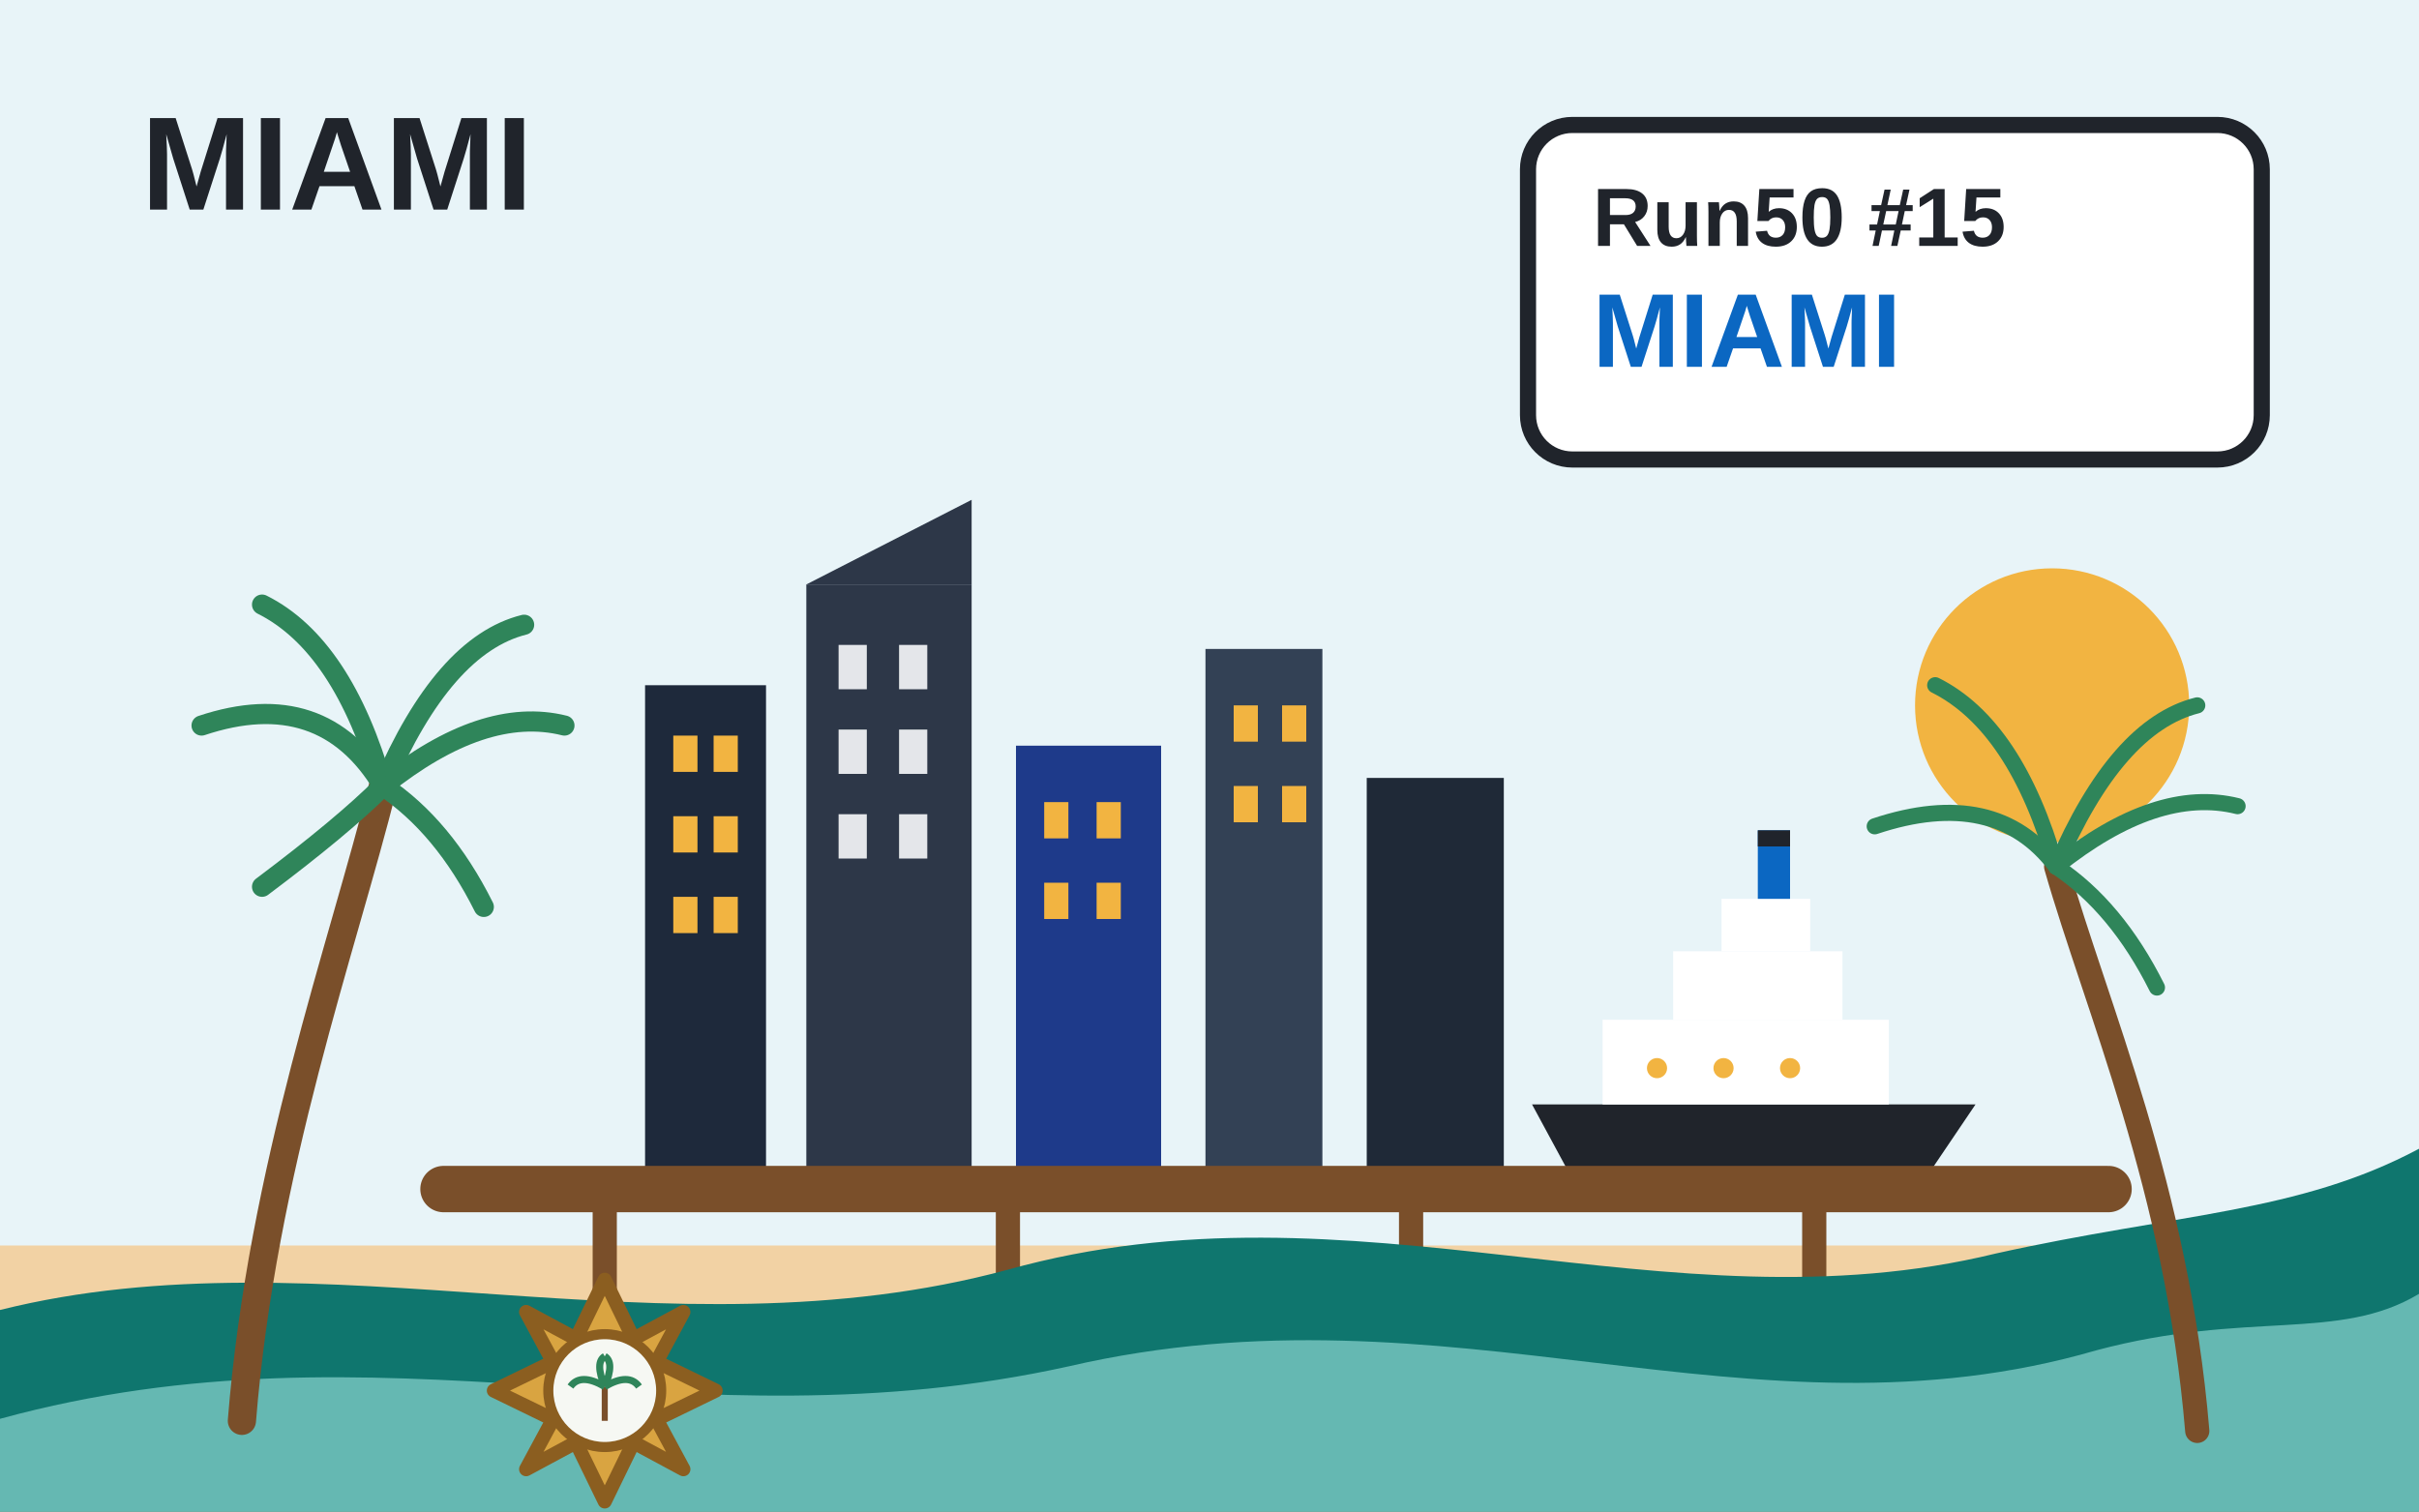
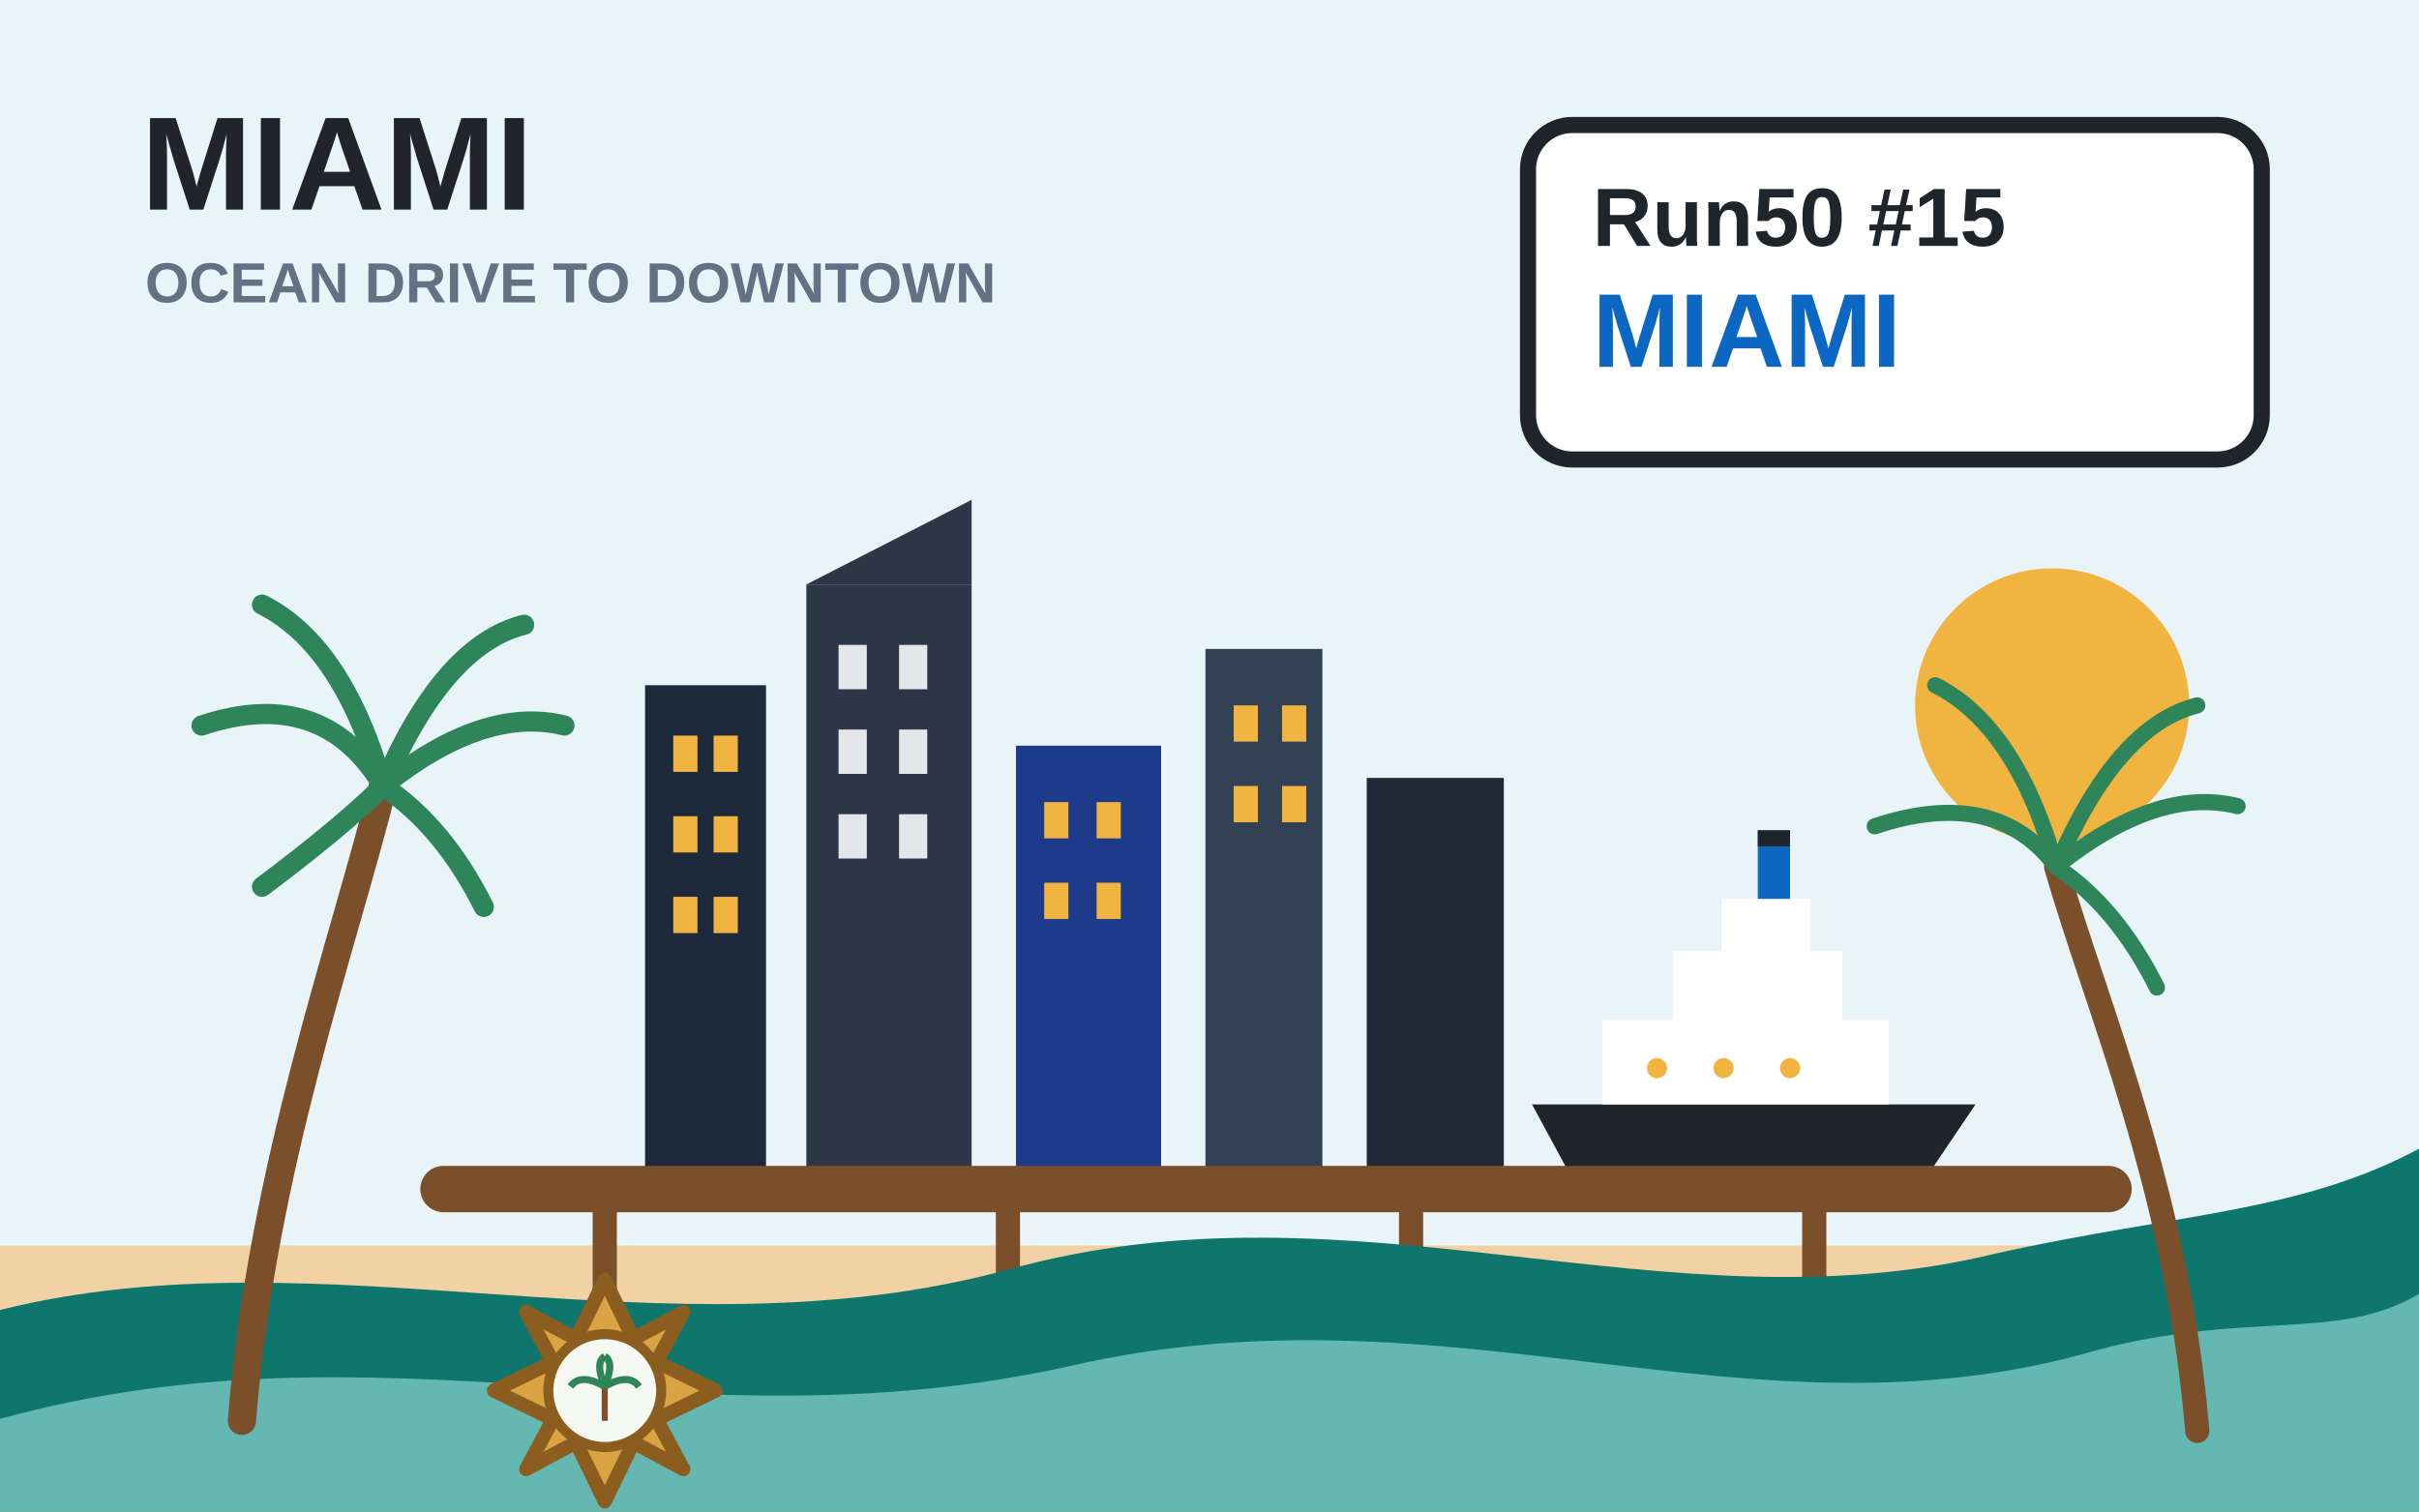
<svg xmlns="http://www.w3.org/2000/svg" viewBox="0 0 1200 750" role="img" aria-labelledby="title desc">
  <rect width="1200" height="750" fill="#e8f4f8" />
  <text x="70" y="104" font-family="Arial, Helvetica, sans-serif" font-size="66" font-weight="900" fill="#20242b">MIAMI</text>
+   <text x="72" y="150" font-family="Arial, Helvetica, sans-serif" font-size="28" font-weight="800" fill="#667085">OCEAN DRIVE TO DOWNTOWN</text>
  <rect x="758" y="62" width="364" height="166" rx="22" fill="#ffffff" stroke="#20242b" stroke-width="8" />
  <text x="790" y="122" font-family="Arial, Helvetica, sans-serif" font-size="41" font-weight="900" fill="#20242b">Run50 #15</text>
  <text x="790" y="182" font-family="Arial, Helvetica, sans-serif" font-size="52" font-weight="900" fill="#0b67c2">MIAMI</text>
  <circle cx="1018" cy="350" r="68" fill="#f2b441" />
  <rect x="0" y="618" width="1200" height="132" fill="#f2d2a4" />
  <g>
    <rect x="320" y="340" width="60" height="260" fill="#1e293b" />
    <rect x="400" y="290" width="82" height="310" fill="#2d3748" />
    <path d="M400 290 L482 248 L482 290 Z" fill="#2d3748" />
    <rect x="504" y="370" width="72" height="230" fill="#1e3a8a" />
    <rect x="598" y="322" width="58" height="278" fill="#334155" />
    <rect x="678" y="386" width="68" height="214" fill="#1f2937" />
    <g fill="#f2b441">
      <rect x="334" y="365" width="12" height="18" />
      <rect x="354" y="365" width="12" height="18" />
      <rect x="334" y="405" width="12" height="18" />
      <rect x="354" y="405" width="12" height="18" />
      <rect x="334" y="445" width="12" height="18" />
      <rect x="354" y="445" width="12" height="18" />
      <rect x="518" y="398" width="12" height="18" />
      <rect x="544" y="398" width="12" height="18" />
      <rect x="518" y="438" width="12" height="18" />
      <rect x="544" y="438" width="12" height="18" />
      <rect x="612" y="350" width="12" height="18" />
      <rect x="636" y="350" width="12" height="18" />
      <rect x="612" y="390" width="12" height="18" />
      <rect x="636" y="390" width="12" height="18" />
    </g>
    <g fill="#f8fafc" opacity=".9">
      <rect x="416" y="320" width="14" height="22" />
      <rect x="446" y="320" width="14" height="22" />
      <rect x="416" y="362" width="14" height="22" />
      <rect x="446" y="362" width="14" height="22" />
      <rect x="416" y="404" width="14" height="22" />
      <rect x="446" y="404" width="14" height="22" />
    </g>
  </g>
  <g>
    <path d="M780 585 L955 585 L980 548 L760 548 Z" fill="#20242b" />
    <rect x="795" y="506" width="142" height="42" fill="#ffffff" />
    <rect x="830" y="472" width="84" height="34" fill="#ffffff" />
    <rect x="854" y="446" width="44" height="26" fill="#ffffff" />
    <rect x="872" y="412" width="16" height="34" fill="#0b67c2" />
    <rect x="872" y="412" width="16" height="8" fill="#20242b" />
    <circle cx="822" cy="530" r="5" fill="#f2b441" />
    <circle cx="855" cy="530" r="5" fill="#f2b441" />
    <circle cx="888" cy="530" r="5" fill="#f2b441" />
  </g>
  <g>
    <path d="M220 590 L1046 590" stroke="#7a4f2a" stroke-width="23" stroke-linecap="round" fill="none" />
    <line x1="300" y1="590" x2="300" y2="650" stroke="#7a4f2a" stroke-width="12" />
    <line x1="500" y1="590" x2="500" y2="650" stroke="#7a4f2a" stroke-width="12" />
    <line x1="700" y1="590" x2="700" y2="650" stroke="#7a4f2a" stroke-width="12" />
    <line x1="900" y1="590" x2="900" y2="650" stroke="#7a4f2a" stroke-width="12" />
  </g>
  <path d="M0 650 C160 610 330 676 500 630 C672 582 826 662 990 622 C1080 602 1140 602 1200 570 L1200 750 L0 750 Z" fill="#0f766e" />
  <path d="M0 704 C190 652 340 720 530 678 C720 634 868 720 1040 670 C1115 650 1160 666 1200 642 L1200 750 L0 750 Z" fill="#65b8b2" />
  <g>
    <path d="M120 705 C130 580 170 470 190 390" stroke="#7a4f2a" stroke-width="14" stroke-linecap="round" fill="none" />
    <path d="M190 390 Q160 340 100 360" stroke="#2f855a" stroke-width="10" stroke-linecap="round" fill="none" />
    <path d="M190 390 Q170 320 130 300" stroke="#2f855a" stroke-width="10" stroke-linecap="round" fill="none" />
    <path d="M190 390 Q220 320 260 310" stroke="#2f855a" stroke-width="10" stroke-linecap="round" fill="none" />
    <path d="M190 390 Q240 350 280 360" stroke="#2f855a" stroke-width="10" stroke-linecap="round" fill="none" />
    <path d="M190 390 Q220 410 240 450" stroke="#2f855a" stroke-width="10" stroke-linecap="round" fill="none" />
    <path d="M190 390 Q170 410 130 440" stroke="#2f855a" stroke-width="10" stroke-linecap="round" fill="none" />
  </g>
  <g>
    <path d="M1090 710 C1080 590 1040 500 1020 430" stroke="#7a4f2a" stroke-width="12" stroke-linecap="round" fill="none" />
    <path d="M1020 430 Q990 390 930 410" stroke="#2f855a" stroke-width="8" stroke-linecap="round" fill="none" />
    <path d="M1020 430 Q1000 360 960 340" stroke="#2f855a" stroke-width="8" stroke-linecap="round" fill="none" />
    <path d="M1020 430 Q1050 360 1090 350" stroke="#2f855a" stroke-width="8" stroke-linecap="round" fill="none" />
    <path d="M1020 430 Q1070 390 1110 400" stroke="#2f855a" stroke-width="8" stroke-linecap="round" fill="none" />
    <path d="M1020 430 Q1050 450 1070 490" stroke="#2f855a" stroke-width="8" stroke-linecap="round" fill="none" />
  </g>
  <g transform="translate(300 690)">
    <path d="M-55 0 L-18 -18 L0 -55 L18 -18 L55 0 L18 18 L0 55 L-18 18 Z" fill="#d9a441" stroke="#8b5e20" stroke-width="7" stroke-linejoin="round" />
    <path d="M-39 -39 L0 -18 L39 -39 L18 0 L39 39 L0 18 L-39 39 L-18 0 Z" fill="#d9a441" stroke="#8b5e20" stroke-width="7" stroke-linejoin="round" />
    <circle cx="0" cy="0" r="28" fill="#f6f8f3" stroke="#8b5e20" stroke-width="5" />
    <path d="M0 15 L0 -2" stroke="#7a4f2a" stroke-width="3" fill="none" />
    <path d="M0 -2 Q-12 -9 -17 -2 M0 -2 Q-5 -14 0 -17 M0 -2 Q12 -9 17 -2 M0 -2 Q5 -14 0 -17" stroke="#2f855a" stroke-width="3.5" fill="none" />
  </g>
</svg>
